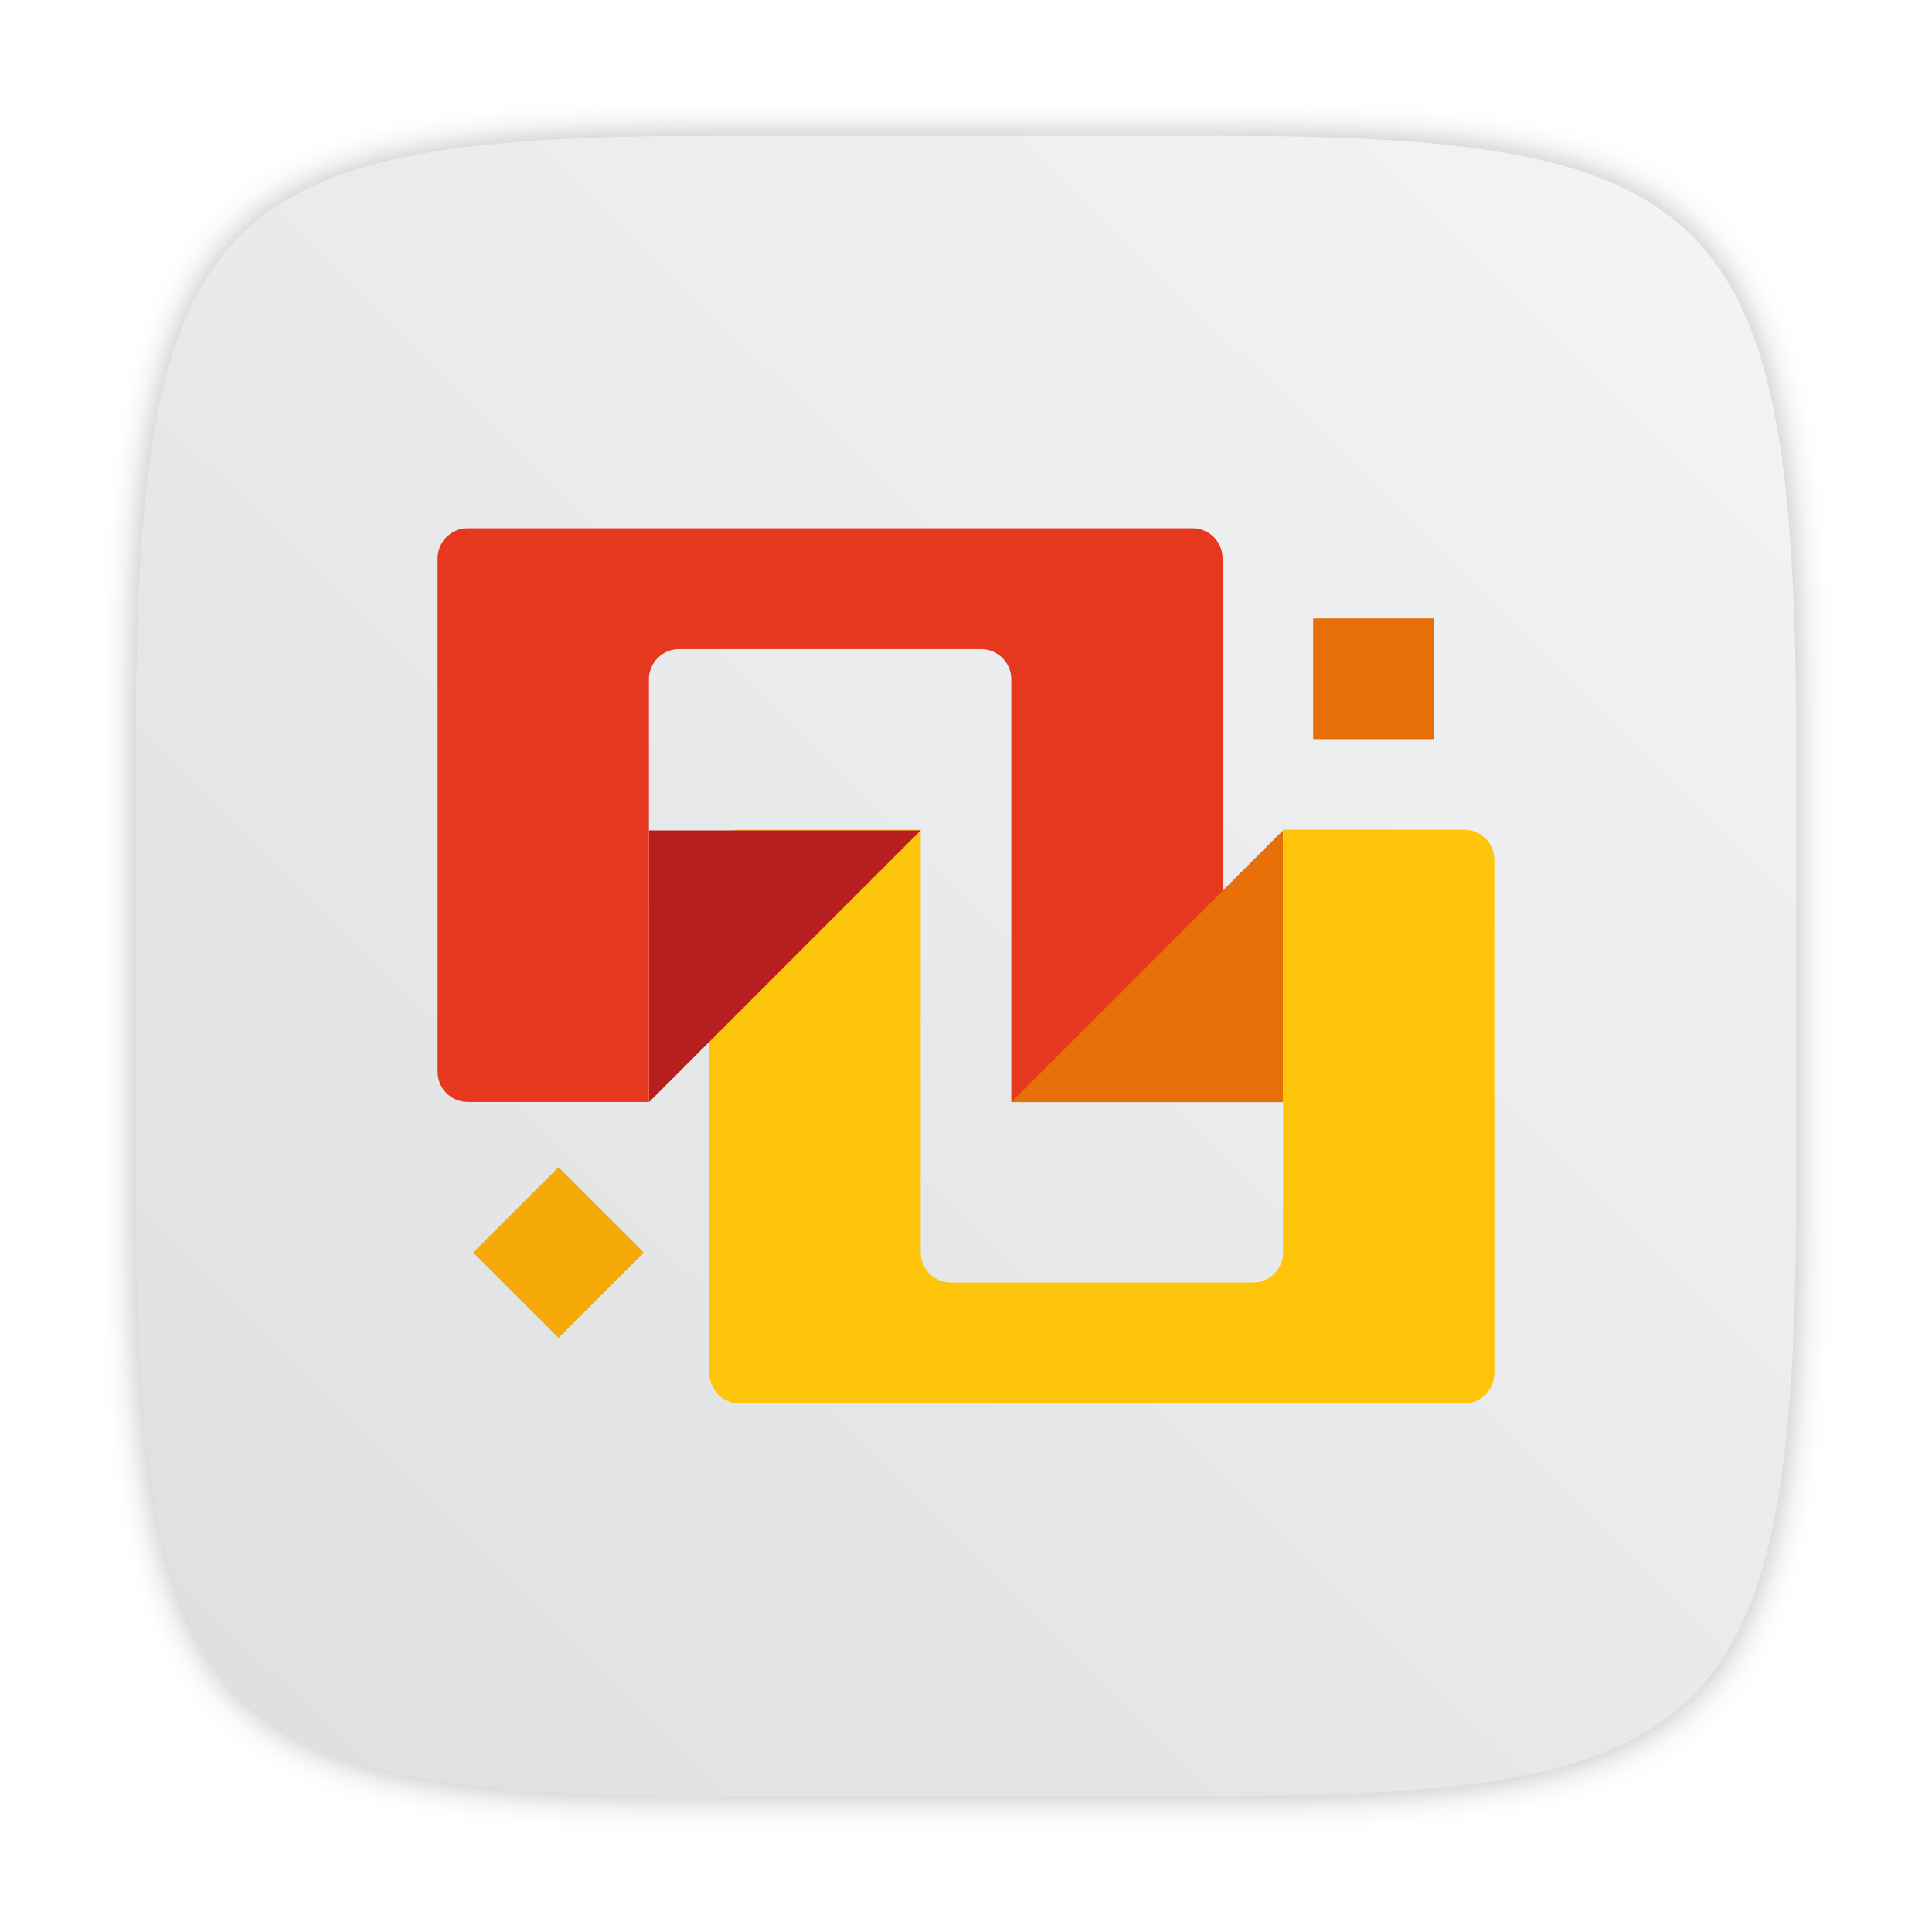
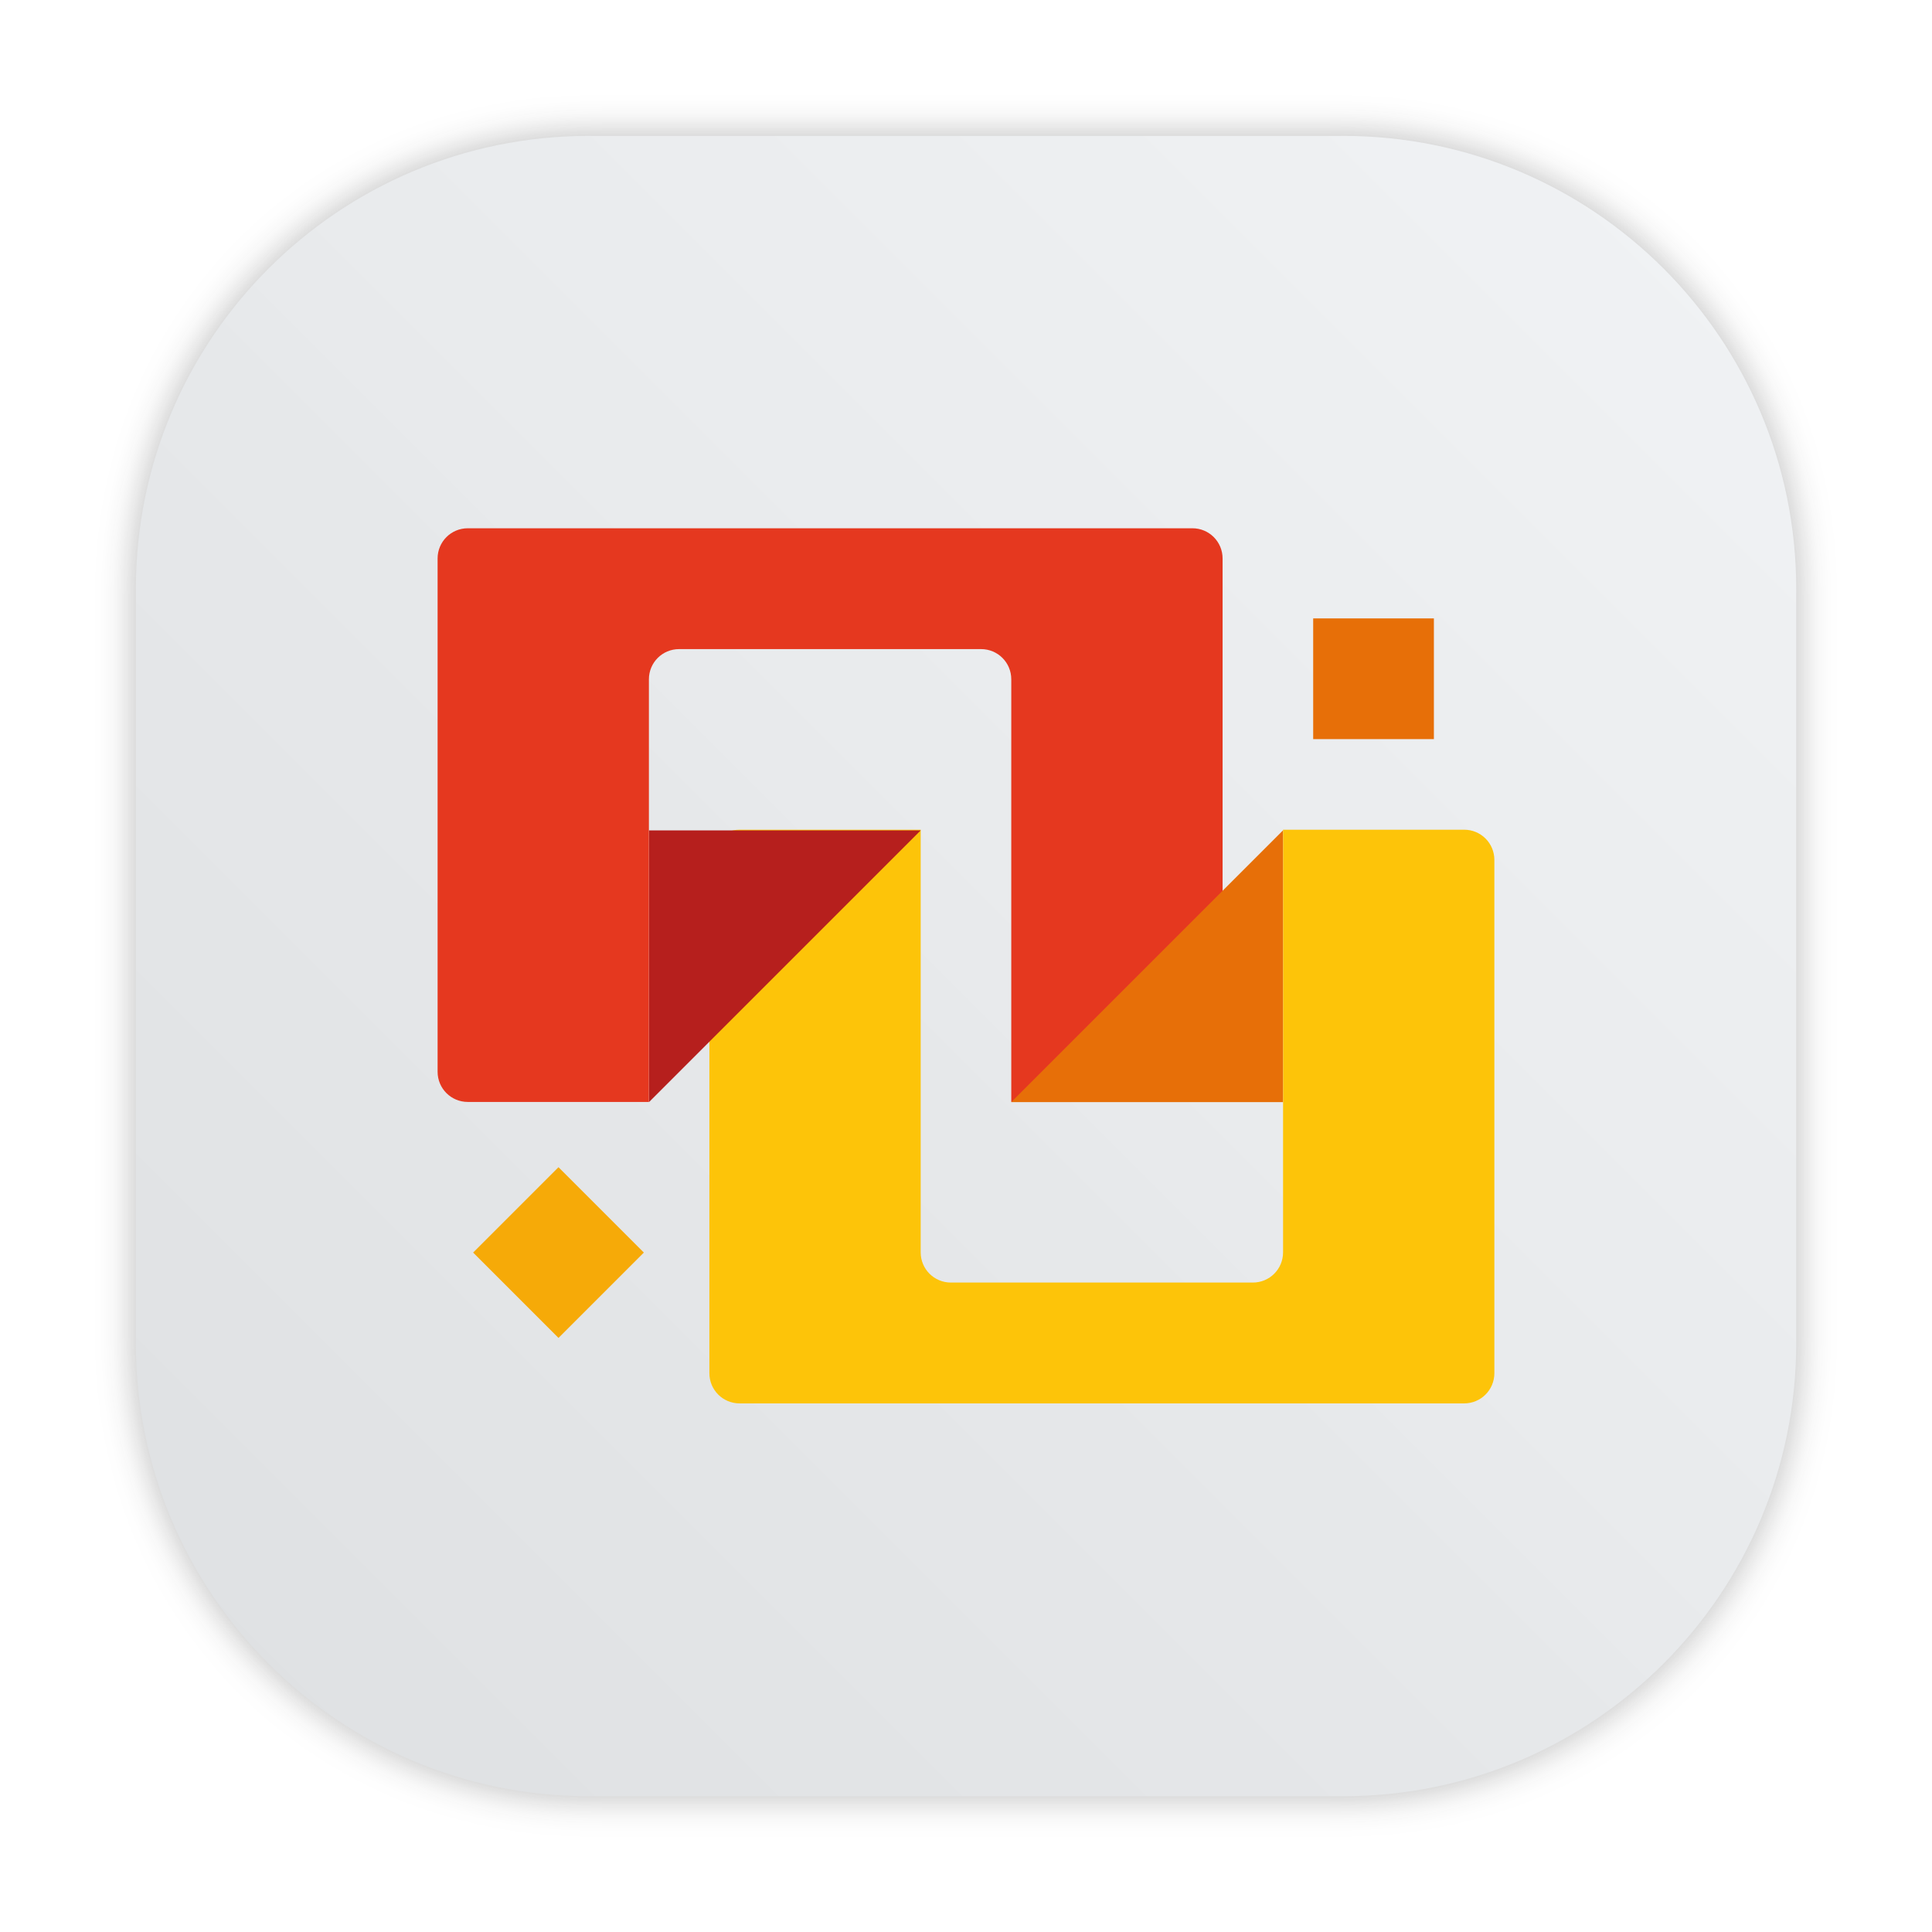
- <svg xmlns="http://www.w3.org/2000/svg" width="64" height="64" version="1.1" viewBox="0 0 16.933 16.933">
-   <defs>
-     <filter id="filter2761" x="-.024" y="-.024" width="1.048" height="1.048" color-interpolation-filters="sRGB">
-       <feGaussianBlur stdDeviation="0.146" />
+ <svg xmlns="http://www.w3.org/2000/svg" xmlns:xlink="http://www.w3.org/1999/xlink" id="svg42" viewBox="0 0 16.933 16.933" version="1.1" height="64" width="64">
+   <defs id="defs12">
+     <filter color-interpolation-filters="sRGB" height="1.048" width="1.048" y="-.024" x="-.024" id="filter2761">
+       <feGaussianBlur id="feGaussianBlur4" stdDeviation="0.146" />
    </filter>
-     <linearGradient id="linearGradient1024" x1="1.331" x2="15.65" y1="15.576" y2="1.17" gradientTransform="translate(-.00085 .14045)" gradientUnits="userSpaceOnUse">
-       <stop stop-color="#dddfe1" offset="0" />
-       <stop stop-color="#f3f4f6" stop-opacity=".996" offset="1" />
+     <linearGradient gradientUnits="userSpaceOnUse" gradientTransform="translate(-.00085 .14045)" y2="1.17" y1="15.576" x2="15.65" x1="1.331" id="linearGradient1024">
+       <stop id="stop7" offset="0" stop-color="#dddfe1" />
+       <stop id="stop9" offset="1" stop-opacity=".996" stop-color="#f3f4f6" />
+     </linearGradient>
+     <filter style="color-interpolation-filters:sRGB" id="filter1057" x="-0.027" width="1.054" y="-0.027" height="1.054">
+       <feGaussianBlur stdDeviation="0.619" id="feGaussianBlur1059" />
+     </filter>
+     <linearGradient xlink:href="#linearGradient1051" id="linearGradient1053" x1="-127" y1="60" x2="-72" y2="5" gradientUnits="userSpaceOnUse" gradientTransform="matrix(0.2645781,0,0,0.2645781,34.79202,-0.1349343)" />
+     <linearGradient id="linearGradient1051">
+       <stop style="stop-color:#dee0e2;stop-opacity:1" offset="0" id="stop1047" />
+       <stop style="stop-color:#f1f3f5;stop-opacity:0.996" offset="1" id="stop1049" />
    </linearGradient>
  </defs>
-   <path d="m10.708 1.19c4.405 0 5.035 0.673 5.035 5.388v3.776c0 4.715-0.63 5.388-5.035 5.388h-4.483c-4.405 0-5.035-0.673-5.035-5.388v-3.776c0-4.715 0.63-5.388 5.035-5.388z" enable-background="new" fill="#141414" filter="url(#filter2761)" opacity=".3" />
-   <path d="m10.708 1.19c4.405 0 5.035 0.673 5.035 5.388v3.776c0 4.715-0.63 5.388-5.035 5.388h-4.483c-4.405 0-5.035-0.673-5.035-5.388v-3.776c0-4.715 0.63-5.388 5.035-5.388z" enable-background="new" fill="url(#linearGradient1024)" />
-   <g transform="translate(-.0272 .0065001)" fill="#5e4aa6" stroke-width=".265">
-     <circle cx="-330.35" cy="-328.38" r="0" />
-     <circle cx="-312.11" cy="-326.25" r="0" />
-     <circle cx="-306.02" cy="-333.07" r="0" />
-     <circle cx="-308.84" cy="-326.01" r="0" />
+   <rect transform="matrix(0.2645781,0,0,0.2645781,0.797703,0.797703)" ry="15" y="1.485" x="1.485" height="55" width="55" id="rect1055" style="opacity:0.3;fill:#141414;fill-opacity:1;stroke-width:2.744;stroke-linecap:round;filter:url(#filter1057)" />
+   <rect style="fill:url(#linearGradient1053);fill-opacity:1;stroke-width:0.726;stroke-linecap:round" id="rect1045" width="14.552" height="14.552" x="1.191" y="1.191" ry="3.969" />
+   <g id="g26" stroke-width=".265" fill="#5e4aa6" transform="translate(-.0272 .0065001)">
+     <circle id="circle18" r="0" cy="-328.38" cx="-330.35" />
+     <circle id="circle20" r="0" cy="-326.25" cx="-312.11" />
+     <circle id="circle22" r="0" cy="-333.07" cx="-306.02" />
+     <circle id="circle24" r="0" cy="-326.01" cx="-308.84" />
  </g>
-   <g transform="translate(-.13265 -280.2)">
-     <path d="m12.965 292.5c0.147 0 0.265-0.118 0.265-0.265v-4.498c0-0.147-0.118-0.265-0.265-0.265h-1.587v3.704c0 0.147-0.118 0.265-0.265 0.265h-2.646c-0.147 0-0.265-0.118-0.265-0.265v-3.704h-1.587c-0.147 0-0.265 0.118-0.265 0.265v4.498c0 0.147 0.118 0.265 0.265 0.265z" fill="#fdc409" style="paint-order:stroke fill markers" />
-     <path transform="matrix(.26458 0 0 .26458 0 280.07)" d="m22 28v9l9-9z" fill="#b61f1d" style="paint-order:stroke fill markers" />
-     <path d="m4.233 284.83c-0.147 0-0.265 0.118-0.265 0.265v4.498c0 0.147 0.118 0.265 0.265 0.265h1.587v-3.704c0-0.147 0.118-0.265 0.265-0.265h2.646c0.147 0 0.265 0.118 0.265 0.265v3.704h1.587c0.147 0 0.265-0.118 0.265-0.265v-4.498c0-0.147-0.118-0.265-0.265-0.265z" fill="#e5381f" style="paint-order:stroke fill markers" />
-     <path transform="matrix(.26458 0 0 .26458 0 280.07)" d="m43 28-9 9h9z" fill="#e76f08" style="paint-order:stroke fill markers" />
-     <rect x="11.642" y="285.62" width="1.058" height="1.058" ry="0" fill="#e76f08" style="paint-order:stroke fill markers" />
-     <rect transform="rotate(45)" x="208.92" y="201.81" width="1.058" height="1.058" ry="0" fill="#f6aa08" style="paint-order:stroke fill markers" />
+   <g id="g40" transform="translate(-.13265 -280.2)">
+     <path id="path28" style="paint-order:stroke fill markers" fill="#fdc409" d="m12.965 292.5c0.147 0 0.265-0.118 0.265-0.265v-4.498c0-0.147-0.118-0.265-0.265-0.265h-1.587v3.704c0 0.147-0.118 0.265-0.265 0.265h-2.646c-0.147 0-0.265-0.118-0.265-0.265v-3.704h-1.587c-0.147 0-0.265 0.118-0.265 0.265v4.498c0 0.147 0.118 0.265 0.265 0.265z" />
+     <path id="path30" style="paint-order:stroke fill markers" fill="#b61f1d" d="m22 28v9l9-9z" transform="matrix(.26458 0 0 .26458 0 280.07)" />
+     <path id="path32" style="paint-order:stroke fill markers" fill="#e5381f" d="m4.233 284.83c-0.147 0-0.265 0.118-0.265 0.265v4.498c0 0.147 0.118 0.265 0.265 0.265h1.587v-3.704c0-0.147 0.118-0.265 0.265-0.265h2.646c0.147 0 0.265 0.118 0.265 0.265v3.704h1.587c0.147 0 0.265-0.118 0.265-0.265v-4.498c0-0.147-0.118-0.265-0.265-0.265z" />
+     <path id="path34" style="paint-order:stroke fill markers" fill="#e76f08" d="m43 28-9 9h9z" transform="matrix(.26458 0 0 .26458 0 280.07)" />
+     <rect id="rect36" style="paint-order:stroke fill markers" fill="#e76f08" ry="0" height="1.058" width="1.058" y="285.62" x="11.642" />
+     <rect id="rect38" style="paint-order:stroke fill markers" fill="#f6aa08" ry="0" height="1.058" width="1.058" y="201.81" x="208.92" transform="rotate(45)" />
  </g>
</svg>
